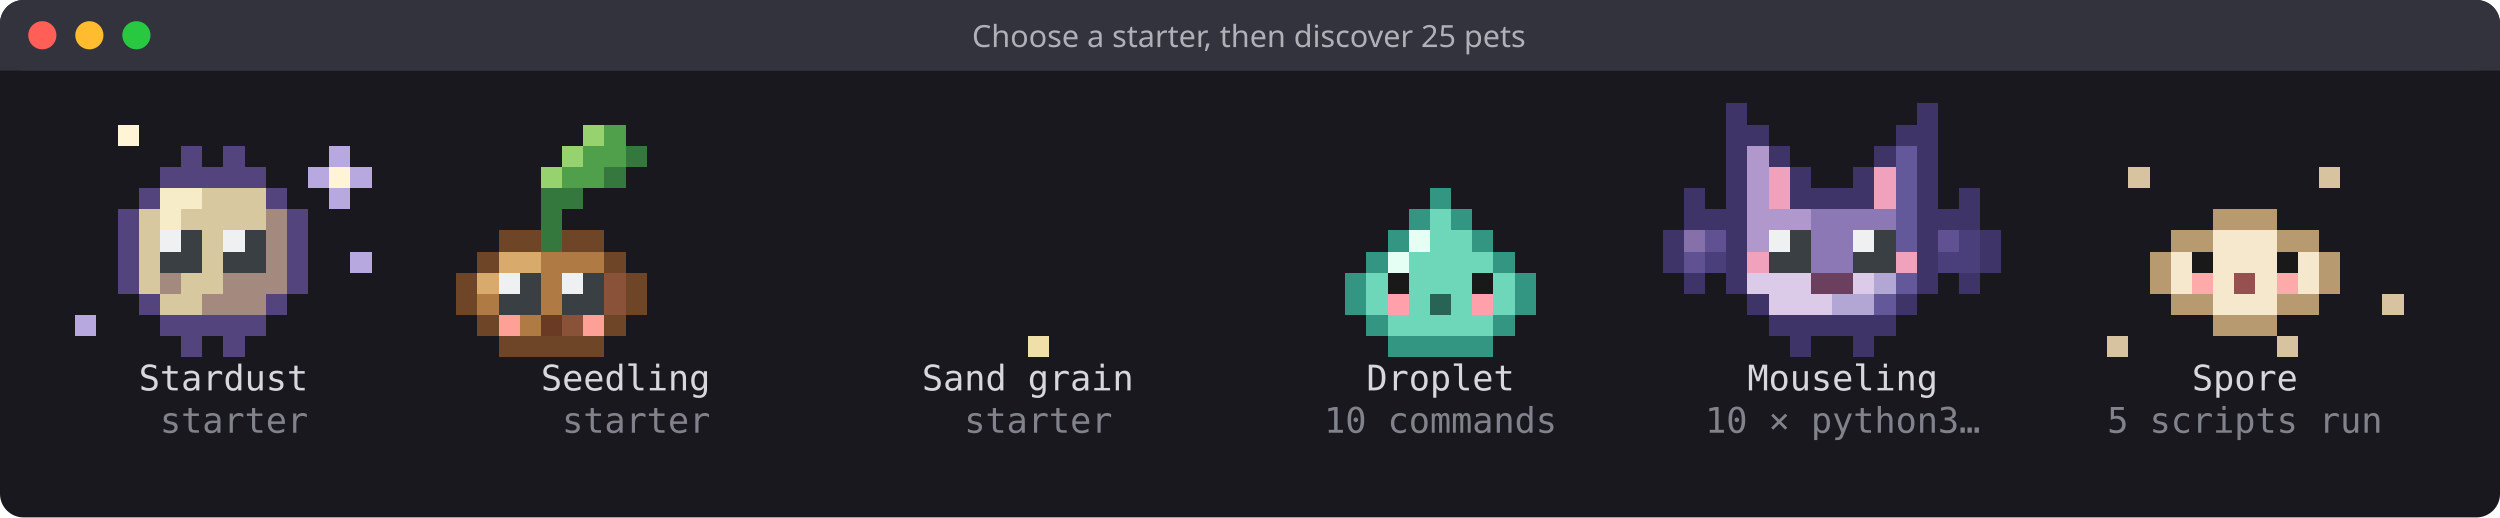
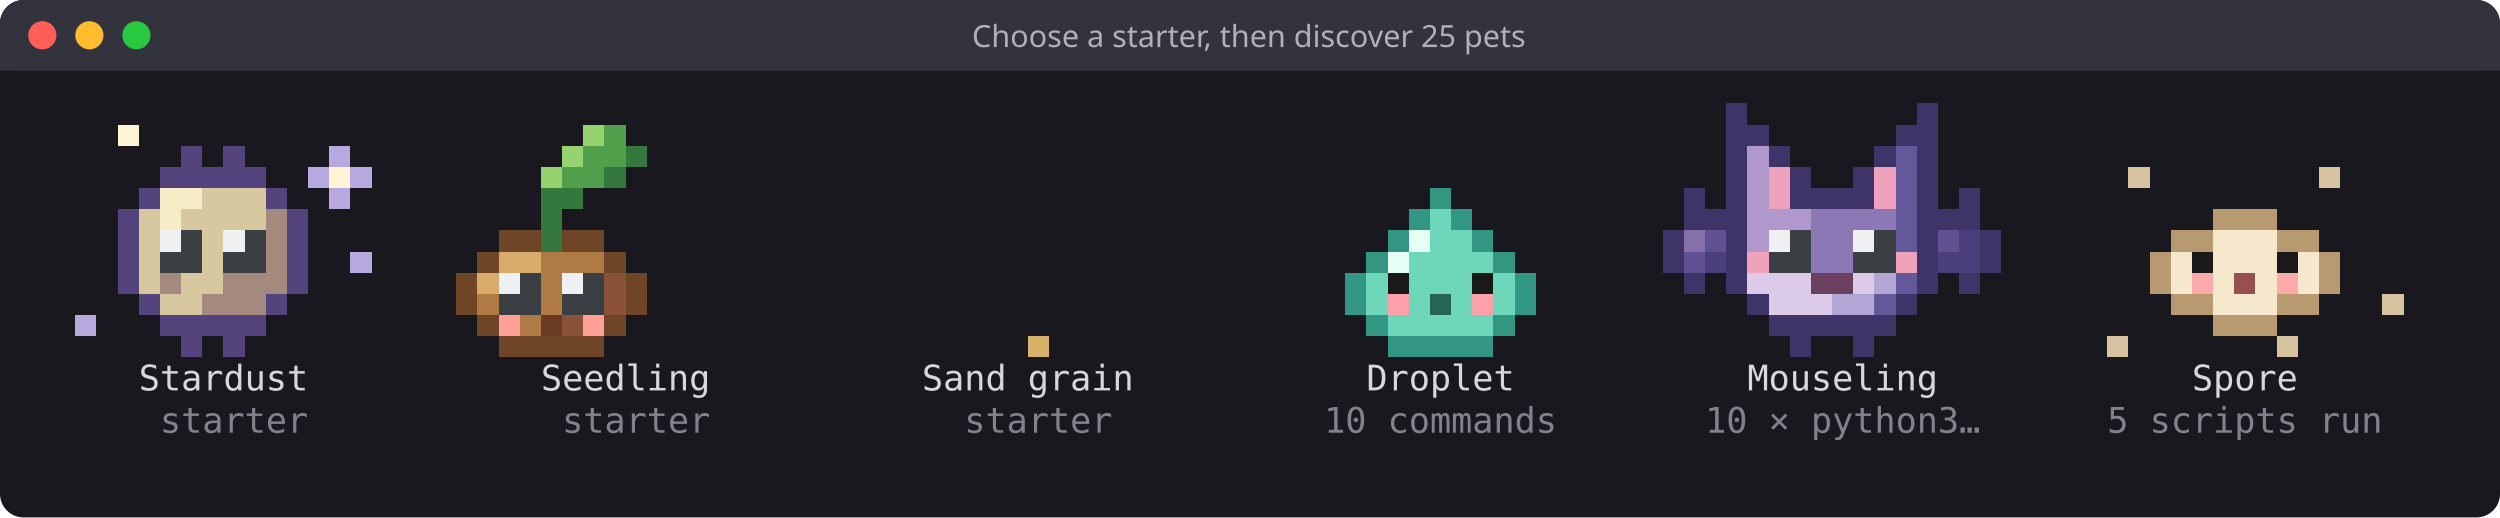
<svg xmlns="http://www.w3.org/2000/svg" width="1063" height="220" viewBox="0 0 1063 220">
  <rect width="1063" height="220" rx="10" fill="#18181e" />
  <rect width="1063" height="30" rx="10" fill="#33333d" />
  <rect y="20" width="1063" height="10" fill="#33333d" />
  <circle cx="18" cy="15" r="6" fill="#ff5f57" />
  <circle cx="38" cy="15" r="6" fill="#febc2e" />
  <circle cx="58" cy="15" r="6" fill="#28c840" />
  <text x="531" y="20" fill="#b0b0b8" font-family="sans-serif" font-size="13" text-anchor="middle">Choose a starter, then discover 25 pets</text>
  <g shape-rendering="crispEdges">
    <rect x="50" y="53" width="9" height="9" fill="#fff4d6" />
    <rect x="248" y="53" width="9" height="9" fill="#96d26e" />
    <rect x="257" y="53" width="9" height="9" fill="#50a04b" />
    <rect x="734" y="44" width="9" height="18" fill="#3e3468" />
    <rect x="734" y="44" width="9" height="9" fill="#3e3468" />
    <rect x="743" y="53" width="9" height="9" fill="#3e3468" />
    <rect x="806" y="53" width="9" height="9" fill="#3e3468" />
    <rect x="815" y="44" width="9" height="18" fill="#3e3468" />
    <rect x="815" y="44" width="9" height="9" fill="#3e3468" />
    <rect x="68" y="71" width="9" height="9" fill="#54447e" />
    <rect x="77" y="62" width="9" height="18" fill="#54447e" />
    <rect x="77" y="62" width="9" height="9" fill="#54447e" />
    <rect x="86" y="71" width="9" height="9" fill="#54447e" />
    <rect x="95" y="62" width="9" height="18" fill="#54447e" />
    <rect x="95" y="62" width="9" height="9" fill="#54447e" />
    <rect x="104" y="71" width="9" height="9" fill="#54447e" />
    <rect x="131" y="71" width="9" height="9" fill="#b8a8e0" />
    <rect x="140" y="62" width="9" height="18" fill="#fff4d6" />
    <rect x="140" y="62" width="9" height="9" fill="#b8a8e0" />
    <rect x="149" y="71" width="9" height="9" fill="#b8a8e0" />
    <rect x="230" y="71" width="9" height="9" fill="#96d26e" />
    <rect x="239" y="62" width="9" height="18" fill="#50a04b" />
    <rect x="239" y="62" width="9" height="9" fill="#96d26e" />
    <rect x="248" y="62" width="9" height="18" fill="#50a04b" />
    <rect x="248" y="62" width="9" height="9" fill="#50a04b" />
    <rect x="257" y="62" width="9" height="18" fill="#34783e" />
    <rect x="257" y="62" width="9" height="9" fill="#50a04b" />
    <rect x="266" y="62" width="9" height="9" fill="#34783e" />
    <rect x="734" y="62" width="9" height="18" fill="#3e3468" />
    <rect x="734" y="62" width="9" height="9" fill="#3e3468" />
    <rect x="743" y="62" width="9" height="18" fill="#b098cc" />
    <rect x="743" y="62" width="9" height="9" fill="#b098cc" />
    <rect x="752" y="62" width="9" height="18" fill="#f0a2bc" />
    <rect x="752" y="62" width="9" height="9" fill="#3e3468" />
    <rect x="761" y="71" width="9" height="9" fill="#3e3468" />
    <rect x="788" y="71" width="9" height="9" fill="#3e3468" />
    <rect x="797" y="62" width="9" height="18" fill="#f0a2bc" />
    <rect x="797" y="62" width="9" height="9" fill="#3e3468" />
    <rect x="806" y="62" width="9" height="18" fill="#62589a" />
    <rect x="806" y="62" width="9" height="9" fill="#62589a" />
    <rect x="815" y="62" width="9" height="18" fill="#3e3468" />
    <rect x="815" y="62" width="9" height="9" fill="#3e3468" />
    <rect x="905" y="71" width="9" height="9" fill="#d7c3a0" />
    <rect x="986" y="71" width="9" height="9" fill="#d7c3a0" />
    <rect x="50" y="89" width="9" height="9" fill="#54447e" />
    <rect x="59" y="80" width="9" height="18" fill="#d8c8a0" />
    <rect x="59" y="80" width="9" height="9" fill="#54447e" />
    <rect x="68" y="80" width="9" height="18" fill="#f6ecc8" />
    <rect x="68" y="80" width="9" height="9" fill="#f6ecc8" />
    <rect x="77" y="80" width="9" height="18" fill="#d8c8a0" />
    <rect x="77" y="80" width="9" height="9" fill="#f6ecc8" />
    <rect x="86" y="80" width="9" height="18" fill="#d8c8a0" />
    <rect x="86" y="80" width="9" height="9" fill="#d8c8a0" />
    <rect x="95" y="80" width="9" height="18" fill="#d8c8a0" />
    <rect x="95" y="80" width="9" height="9" fill="#d8c8a0" />
    <rect x="104" y="80" width="9" height="18" fill="#d8c8a0" />
    <rect x="104" y="80" width="9" height="9" fill="#d8c8a0" />
    <rect x="113" y="80" width="9" height="18" fill="#a48a7e" />
    <rect x="113" y="80" width="9" height="9" fill="#54447e" />
    <rect x="122" y="89" width="9" height="9" fill="#54447e" />
    <rect x="140" y="80" width="9" height="9" fill="#b8a8e0" />
    <rect x="230" y="80" width="9" height="18" fill="#34783e" />
    <rect x="230" y="80" width="9" height="9" fill="#34783e" />
    <rect x="239" y="80" width="9" height="9" fill="#34783e" />
    <rect x="599" y="89" width="9" height="9" fill="#329682" />
    <rect x="608" y="80" width="9" height="18" fill="#6ed7b9" />
    <rect x="608" y="80" width="9" height="9" fill="#329682" />
    <rect x="617" y="89" width="9" height="9" fill="#329682" />
    <rect x="716" y="80" width="9" height="18" fill="#3e3468" />
    <rect x="716" y="80" width="9" height="9" fill="#3e3468" />
    <rect x="725" y="89" width="9" height="9" fill="#3e3468" />
    <rect x="734" y="80" width="9" height="18" fill="#3e3468" />
    <rect x="734" y="80" width="9" height="9" fill="#3e3468" />
    <rect x="743" y="80" width="9" height="18" fill="#b098cc" />
    <rect x="743" y="80" width="9" height="9" fill="#b098cc" />
    <rect x="752" y="80" width="9" height="18" fill="#b098cc" />
    <rect x="752" y="80" width="9" height="9" fill="#f0a2bc" />
    <rect x="761" y="80" width="9" height="18" fill="#b098cc" />
    <rect x="761" y="80" width="9" height="9" fill="#3e3468" />
    <rect x="770" y="80" width="9" height="18" fill="#8c78b4" />
    <rect x="770" y="80" width="9" height="9" fill="#3e3468" />
    <rect x="779" y="80" width="9" height="18" fill="#8c78b4" />
    <rect x="779" y="80" width="9" height="9" fill="#3e3468" />
    <rect x="788" y="80" width="9" height="18" fill="#8c78b4" />
    <rect x="788" y="80" width="9" height="9" fill="#3e3468" />
    <rect x="797" y="80" width="9" height="18" fill="#8c78b4" />
    <rect x="797" y="80" width="9" height="9" fill="#f0a2bc" />
    <rect x="806" y="80" width="9" height="18" fill="#62589a" />
    <rect x="806" y="80" width="9" height="9" fill="#62589a" />
    <rect x="815" y="80" width="9" height="18" fill="#3e3468" />
    <rect x="815" y="80" width="9" height="9" fill="#3e3468" />
    <rect x="824" y="89" width="9" height="9" fill="#3e3468" />
    <rect x="833" y="80" width="9" height="18" fill="#3e3468" />
    <rect x="833" y="80" width="9" height="9" fill="#3e3468" />
    <rect x="941" y="89" width="9" height="9" fill="#b89a70" />
    <rect x="950" y="89" width="9" height="9" fill="#b89a70" />
    <rect x="959" y="89" width="9" height="9" fill="#b89a70" />
    <rect x="50" y="98" width="9" height="18" fill="#54447e" />
    <rect x="50" y="98" width="9" height="9" fill="#54447e" />
    <rect x="59" y="98" width="9" height="18" fill="#d8c8a0" />
    <rect x="59" y="98" width="9" height="9" fill="#d8c8a0" />
    <rect x="68" y="98" width="9" height="18" fill="#3a3f44" />
    <rect x="68" y="98" width="9" height="9" fill="#eef0f2" />
    <rect x="77" y="98" width="9" height="18" fill="#3a3f44" />
    <rect x="77" y="98" width="9" height="9" fill="#3a3f44" />
    <rect x="86" y="98" width="9" height="18" fill="#d8c8a0" />
    <rect x="86" y="98" width="9" height="9" fill="#d8c8a0" />
    <rect x="95" y="98" width="9" height="18" fill="#3a3f44" />
    <rect x="95" y="98" width="9" height="9" fill="#eef0f2" />
    <rect x="104" y="98" width="9" height="18" fill="#3a3f44" />
    <rect x="104" y="98" width="9" height="9" fill="#3a3f44" />
    <rect x="113" y="98" width="9" height="18" fill="#a48a7e" />
    <rect x="113" y="98" width="9" height="9" fill="#a48a7e" />
    <rect x="122" y="98" width="9" height="18" fill="#54447e" />
    <rect x="122" y="98" width="9" height="9" fill="#54447e" />
    <rect x="149" y="107" width="9" height="9" fill="#b8a8e0" />
    <rect x="203" y="107" width="9" height="9" fill="#6e4526" />
    <rect x="212" y="98" width="9" height="18" fill="#d8aa6c" />
    <rect x="212" y="98" width="9" height="9" fill="#6e4526" />
    <rect x="221" y="98" width="9" height="18" fill="#d8aa6c" />
    <rect x="221" y="98" width="9" height="9" fill="#6e4526" />
    <rect x="230" y="98" width="9" height="18" fill="#b07a45" />
    <rect x="230" y="98" width="9" height="9" fill="#34783e" />
    <rect x="239" y="98" width="9" height="18" fill="#b07a45" />
    <rect x="239" y="98" width="9" height="9" fill="#6e4526" />
    <rect x="248" y="98" width="9" height="18" fill="#b07a45" />
    <rect x="248" y="98" width="9" height="9" fill="#6e4526" />
    <rect x="257" y="107" width="9" height="9" fill="#6e4526" />
    <rect x="581" y="107" width="9" height="9" fill="#329682" />
    <rect x="590" y="98" width="9" height="18" fill="#e6fff5" />
    <rect x="590" y="98" width="9" height="9" fill="#329682" />
    <rect x="599" y="98" width="9" height="18" fill="#6ed7b9" />
    <rect x="599" y="98" width="9" height="9" fill="#e6fff5" />
    <rect x="608" y="98" width="9" height="18" fill="#6ed7b9" />
    <rect x="608" y="98" width="9" height="9" fill="#6ed7b9" />
    <rect x="617" y="98" width="9" height="18" fill="#6ed7b9" />
    <rect x="617" y="98" width="9" height="9" fill="#6ed7b9" />
    <rect x="626" y="98" width="9" height="18" fill="#6ed7b9" />
    <rect x="626" y="98" width="9" height="9" fill="#329682" />
    <rect x="635" y="107" width="9" height="9" fill="#329682" />
    <rect x="707" y="98" width="9" height="18" fill="#3e3468" />
    <rect x="707" y="98" width="9" height="9" fill="#3e3468" />
    <rect x="716" y="98" width="9" height="18" fill="#605292" />
    <rect x="716" y="98" width="9" height="9" fill="#8670aa" />
    <rect x="725" y="98" width="9" height="18" fill="#4a3f7a" />
    <rect x="725" y="98" width="9" height="9" fill="#605292" />
    <rect x="734" y="98" width="9" height="18" fill="#3e3468" />
    <rect x="734" y="98" width="9" height="9" fill="#3e3468" />
    <rect x="743" y="98" width="9" height="18" fill="#f0a2bc" />
    <rect x="743" y="98" width="9" height="9" fill="#b098cc" />
    <rect x="752" y="98" width="9" height="18" fill="#3a3f44" />
    <rect x="752" y="98" width="9" height="9" fill="#eef0f2" />
    <rect x="761" y="98" width="9" height="18" fill="#3a3f44" />
    <rect x="761" y="98" width="9" height="9" fill="#3a3f44" />
    <rect x="770" y="98" width="9" height="18" fill="#8c78b4" />
    <rect x="770" y="98" width="9" height="9" fill="#8c78b4" />
    <rect x="779" y="98" width="9" height="18" fill="#8c78b4" />
    <rect x="779" y="98" width="9" height="9" fill="#8c78b4" />
    <rect x="788" y="98" width="9" height="18" fill="#3a3f44" />
    <rect x="788" y="98" width="9" height="9" fill="#eef0f2" />
    <rect x="797" y="98" width="9" height="18" fill="#3a3f44" />
    <rect x="797" y="98" width="9" height="9" fill="#3a3f44" />
    <rect x="806" y="98" width="9" height="18" fill="#f0a2bc" />
    <rect x="806" y="98" width="9" height="9" fill="#62589a" />
    <rect x="815" y="98" width="9" height="18" fill="#3e3468" />
    <rect x="815" y="98" width="9" height="9" fill="#3e3468" />
    <rect x="824" y="98" width="9" height="18" fill="#4a3f7a" />
    <rect x="824" y="98" width="9" height="9" fill="#605292" />
    <rect x="833" y="98" width="9" height="18" fill="#4a3f7a" />
    <rect x="833" y="98" width="9" height="9" fill="#4a3f7a" />
    <rect x="842" y="98" width="9" height="18" fill="#3e3468" />
    <rect x="842" y="98" width="9" height="9" fill="#3e3468" />
    <rect x="914" y="107" width="9" height="9" fill="#b89a70" />
    <rect x="923" y="98" width="9" height="18" fill="#f5e8cd" />
    <rect x="923" y="98" width="9" height="9" fill="#b89a70" />
    <rect x="932" y="98" width="9" height="18" fill="#191919" />
    <rect x="932" y="98" width="9" height="9" fill="#b89a70" />
    <rect x="941" y="98" width="9" height="18" fill="#f5e8cd" />
    <rect x="941" y="98" width="9" height="9" fill="#f5e8cd" />
    <rect x="950" y="98" width="9" height="18" fill="#f5e8cd" />
    <rect x="950" y="98" width="9" height="9" fill="#f5e8cd" />
    <rect x="959" y="98" width="9" height="18" fill="#f5e8cd" />
    <rect x="959" y="98" width="9" height="9" fill="#f5e8cd" />
    <rect x="968" y="98" width="9" height="18" fill="#191919" />
    <rect x="968" y="98" width="9" height="9" fill="#b89a70" />
    <rect x="977" y="98" width="9" height="18" fill="#f5e8cd" />
    <rect x="977" y="98" width="9" height="9" fill="#b89a70" />
    <rect x="986" y="107" width="9" height="9" fill="#b89a70" />
    <rect x="50" y="116" width="9" height="9" fill="#54447e" />
    <rect x="59" y="116" width="9" height="18" fill="#54447e" />
    <rect x="59" y="116" width="9" height="9" fill="#d8c8a0" />
    <rect x="68" y="116" width="9" height="18" fill="#d8c8a0" />
    <rect x="68" y="116" width="9" height="9" fill="#a48a7e" />
    <rect x="77" y="116" width="9" height="18" fill="#d8c8a0" />
    <rect x="77" y="116" width="9" height="9" fill="#d8c8a0" />
    <rect x="86" y="116" width="9" height="18" fill="#a48a7e" />
    <rect x="86" y="116" width="9" height="9" fill="#d8c8a0" />
    <rect x="95" y="116" width="9" height="18" fill="#a48a7e" />
    <rect x="95" y="116" width="9" height="9" fill="#a48a7e" />
    <rect x="104" y="116" width="9" height="18" fill="#a48a7e" />
    <rect x="104" y="116" width="9" height="9" fill="#a48a7e" />
    <rect x="113" y="116" width="9" height="18" fill="#54447e" />
    <rect x="113" y="116" width="9" height="9" fill="#a48a7e" />
    <rect x="122" y="116" width="9" height="9" fill="#54447e" />
    <rect x="194" y="116" width="9" height="18" fill="#6e4526" />
    <rect x="194" y="116" width="9" height="9" fill="#6e4526" />
    <rect x="203" y="116" width="9" height="18" fill="#b07a45" />
    <rect x="203" y="116" width="9" height="9" fill="#d8aa6c" />
    <rect x="212" y="116" width="9" height="18" fill="#3a3f44" />
    <rect x="212" y="116" width="9" height="9" fill="#eef0f2" />
    <rect x="221" y="116" width="9" height="18" fill="#3a3f44" />
    <rect x="221" y="116" width="9" height="9" fill="#3a3f44" />
    <rect x="230" y="116" width="9" height="18" fill="#b07a45" />
    <rect x="230" y="116" width="9" height="9" fill="#b07a45" />
    <rect x="239" y="116" width="9" height="18" fill="#3a3f44" />
    <rect x="239" y="116" width="9" height="9" fill="#eef0f2" />
    <rect x="248" y="116" width="9" height="18" fill="#3a3f44" />
    <rect x="248" y="116" width="9" height="9" fill="#3a3f44" />
    <rect x="257" y="116" width="9" height="18" fill="#8a5238" />
    <rect x="257" y="116" width="9" height="9" fill="#8a5238" />
    <rect x="266" y="116" width="9" height="18" fill="#6e4526" />
    <rect x="266" y="116" width="9" height="9" fill="#6e4526" />
    <rect x="572" y="116" width="9" height="18" fill="#329682" />
    <rect x="572" y="116" width="9" height="9" fill="#329682" />
    <rect x="581" y="116" width="9" height="18" fill="#6ed7b9" />
    <rect x="581" y="116" width="9" height="9" fill="#6ed7b9" />
    <rect x="590" y="116" width="9" height="18" fill="#ffa0aa" />
    <rect x="590" y="116" width="9" height="9" fill="#191919" />
    <rect x="599" y="116" width="9" height="18" fill="#6ed7b9" />
    <rect x="599" y="116" width="9" height="9" fill="#6ed7b9" />
    <rect x="608" y="116" width="9" height="18" fill="#286455" />
    <rect x="608" y="116" width="9" height="9" fill="#6ed7b9" />
    <rect x="617" y="116" width="9" height="18" fill="#6ed7b9" />
    <rect x="617" y="116" width="9" height="9" fill="#6ed7b9" />
    <rect x="626" y="116" width="9" height="18" fill="#ffa0aa" />
    <rect x="626" y="116" width="9" height="9" fill="#191919" />
    <rect x="635" y="116" width="9" height="18" fill="#6ed7b9" />
    <rect x="635" y="116" width="9" height="9" fill="#6ed7b9" />
    <rect x="644" y="116" width="9" height="18" fill="#329682" />
    <rect x="644" y="116" width="9" height="9" fill="#329682" />
    <rect x="716" y="116" width="9" height="9" fill="#3e3468" />
    <rect x="734" y="116" width="9" height="9" fill="#3e3468" />
    <rect x="743" y="116" width="9" height="18" fill="#3e3468" />
    <rect x="743" y="116" width="9" height="9" fill="#dccbe8" />
    <rect x="752" y="116" width="9" height="18" fill="#dccbe8" />
    <rect x="752" y="116" width="9" height="9" fill="#dccbe8" />
    <rect x="761" y="116" width="9" height="18" fill="#dccbe8" />
    <rect x="761" y="116" width="9" height="9" fill="#dccbe8" />
    <rect x="770" y="116" width="9" height="18" fill="#dccbe8" />
    <rect x="770" y="116" width="9" height="9" fill="#6b3f5e" />
    <rect x="779" y="116" width="9" height="18" fill="#b2a6d4" />
    <rect x="779" y="116" width="9" height="9" fill="#6b3f5e" />
    <rect x="788" y="116" width="9" height="18" fill="#b2a6d4" />
    <rect x="788" y="116" width="9" height="9" fill="#dccbe8" />
    <rect x="797" y="116" width="9" height="18" fill="#62589a" />
    <rect x="797" y="116" width="9" height="9" fill="#b2a6d4" />
    <rect x="806" y="116" width="9" height="18" fill="#3e3468" />
    <rect x="806" y="116" width="9" height="9" fill="#62589a" />
    <rect x="815" y="116" width="9" height="9" fill="#3e3468" />
    <rect x="833" y="116" width="9" height="9" fill="#3e3468" />
    <rect x="914" y="116" width="9" height="9" fill="#b89a70" />
    <rect x="923" y="116" width="9" height="18" fill="#b89a70" />
    <rect x="923" y="116" width="9" height="9" fill="#f5e8cd" />
    <rect x="932" y="116" width="9" height="18" fill="#b89a70" />
    <rect x="932" y="116" width="9" height="9" fill="#ffaaaa" />
    <rect x="941" y="116" width="9" height="18" fill="#f5e8cd" />
    <rect x="941" y="116" width="9" height="9" fill="#f5e8cd" />
    <rect x="950" y="116" width="9" height="18" fill="#f5e8cd" />
    <rect x="950" y="116" width="9" height="9" fill="#965050" />
    <rect x="959" y="116" width="9" height="18" fill="#f5e8cd" />
    <rect x="959" y="116" width="9" height="9" fill="#f5e8cd" />
    <rect x="968" y="116" width="9" height="18" fill="#b89a70" />
    <rect x="968" y="116" width="9" height="9" fill="#ffaaaa" />
    <rect x="977" y="116" width="9" height="18" fill="#b89a70" />
    <rect x="977" y="116" width="9" height="9" fill="#f5e8cd" />
    <rect x="986" y="116" width="9" height="9" fill="#b89a70" />
    <rect x="1013" y="125" width="9" height="9" fill="#d7c3a0" />
    <rect x="32" y="134" width="9" height="9" fill="#b8a8e0" />
    <rect x="68" y="134" width="9" height="9" fill="#54447e" />
    <rect x="77" y="134" width="9" height="18" fill="#54447e" />
    <rect x="77" y="134" width="9" height="9" fill="#54447e" />
    <rect x="86" y="134" width="9" height="9" fill="#54447e" />
    <rect x="95" y="134" width="9" height="18" fill="#54447e" />
    <rect x="95" y="134" width="9" height="9" fill="#54447e" />
    <rect x="104" y="134" width="9" height="9" fill="#54447e" />
    <rect x="203" y="134" width="9" height="9" fill="#6e4526" />
    <rect x="212" y="134" width="9" height="18" fill="#6e4526" />
    <rect x="212" y="134" width="9" height="9" fill="#ffa096" />
    <rect x="221" y="134" width="9" height="18" fill="#6e4526" />
    <rect x="221" y="134" width="9" height="9" fill="#b07a45" />
    <rect x="230" y="134" width="9" height="18" fill="#6e4526" />
    <rect x="230" y="134" width="9" height="9" fill="#6a3a24" />
    <rect x="239" y="134" width="9" height="18" fill="#6e4526" />
    <rect x="239" y="134" width="9" height="9" fill="#8a5238" />
    <rect x="248" y="134" width="9" height="18" fill="#6e4526" />
    <rect x="248" y="134" width="9" height="9" fill="#ffa096" />
    <rect x="257" y="134" width="9" height="9" fill="#6e4526" />
-     <rect x="437" y="143" width="9" height="9" fill="#f0dfa8" />
+     <rect x="437" y="143" width="9" height="9" fill="#d9b26a" />
    <rect x="581" y="134" width="9" height="9" fill="#329682" />
    <rect x="590" y="134" width="9" height="18" fill="#329682" />
    <rect x="590" y="134" width="9" height="9" fill="#6ed7b9" />
    <rect x="599" y="134" width="9" height="18" fill="#329682" />
    <rect x="599" y="134" width="9" height="9" fill="#6ed7b9" />
    <rect x="608" y="134" width="9" height="18" fill="#329682" />
    <rect x="608" y="134" width="9" height="9" fill="#6ed7b9" />
    <rect x="617" y="134" width="9" height="18" fill="#329682" />
    <rect x="617" y="134" width="9" height="9" fill="#6ed7b9" />
    <rect x="626" y="134" width="9" height="18" fill="#329682" />
    <rect x="626" y="134" width="9" height="9" fill="#6ed7b9" />
    <rect x="635" y="134" width="9" height="9" fill="#329682" />
    <rect x="752" y="134" width="9" height="9" fill="#3e3468" />
    <rect x="761" y="134" width="9" height="18" fill="#3e3468" />
    <rect x="761" y="134" width="9" height="9" fill="#3e3468" />
    <rect x="770" y="134" width="9" height="9" fill="#3e3468" />
    <rect x="779" y="134" width="9" height="9" fill="#3e3468" />
    <rect x="788" y="134" width="9" height="18" fill="#3e3468" />
    <rect x="788" y="134" width="9" height="9" fill="#3e3468" />
    <rect x="797" y="134" width="9" height="9" fill="#3e3468" />
    <rect x="896" y="143" width="9" height="9" fill="#d7c3a0" />
    <rect x="941" y="134" width="9" height="9" fill="#b89a70" />
    <rect x="950" y="134" width="9" height="9" fill="#b89a70" />
    <rect x="959" y="134" width="9" height="9" fill="#b89a70" />
    <rect x="968" y="143" width="9" height="9" fill="#d7c3a0" />
  </g>
  <g font-family="DejaVu Sans Mono, Menlo, Consolas, monospace" font-size="15">
    <text x="59" y="166" fill="#d7d7dc">S</text>
    <text x="68" y="166" fill="#d7d7dc">t</text>
    <text x="77" y="166" fill="#d7d7dc">a</text>
    <text x="86" y="166" fill="#d7d7dc">r</text>
    <text x="95" y="166" fill="#d7d7dc">d</text>
    <text x="104" y="166" fill="#d7d7dc">u</text>
    <text x="113" y="166" fill="#d7d7dc">s</text>
    <text x="122" y="166" fill="#d7d7dc">t</text>
    <text x="230" y="166" fill="#d7d7dc">S</text>
    <text x="239" y="166" fill="#d7d7dc">e</text>
    <text x="248" y="166" fill="#d7d7dc">e</text>
    <text x="257" y="166" fill="#d7d7dc">d</text>
    <text x="266" y="166" fill="#d7d7dc">l</text>
    <text x="275" y="166" fill="#d7d7dc">i</text>
    <text x="284" y="166" fill="#d7d7dc">n</text>
    <text x="293" y="166" fill="#d7d7dc">g</text>
    <text x="392" y="166" fill="#d7d7dc">S</text>
    <text x="401" y="166" fill="#d7d7dc">a</text>
    <text x="410" y="166" fill="#d7d7dc">n</text>
    <text x="419" y="166" fill="#d7d7dc">d</text>
    <text x="437" y="166" fill="#d7d7dc">g</text>
    <text x="446" y="166" fill="#d7d7dc">r</text>
    <text x="455" y="166" fill="#d7d7dc">a</text>
    <text x="464" y="166" fill="#d7d7dc">i</text>
    <text x="473" y="166" fill="#d7d7dc">n</text>
    <text x="581" y="166" fill="#d7d7dc">D</text>
    <text x="590" y="166" fill="#d7d7dc">r</text>
    <text x="599" y="166" fill="#d7d7dc">o</text>
    <text x="608" y="166" fill="#d7d7dc">p</text>
    <text x="617" y="166" fill="#d7d7dc">l</text>
    <text x="626" y="166" fill="#d7d7dc">e</text>
    <text x="635" y="166" fill="#d7d7dc">t</text>
    <text x="743" y="166" fill="#d7d7dc">M</text>
    <text x="752" y="166" fill="#d7d7dc">o</text>
    <text x="761" y="166" fill="#d7d7dc">u</text>
    <text x="770" y="166" fill="#d7d7dc">s</text>
    <text x="779" y="166" fill="#d7d7dc">e</text>
    <text x="788" y="166" fill="#d7d7dc">l</text>
    <text x="797" y="166" fill="#d7d7dc">i</text>
    <text x="806" y="166" fill="#d7d7dc">n</text>
    <text x="815" y="166" fill="#d7d7dc">g</text>
    <text x="932" y="166" fill="#d7d7dc">S</text>
    <text x="941" y="166" fill="#d7d7dc">p</text>
    <text x="950" y="166" fill="#d7d7dc">o</text>
    <text x="959" y="166" fill="#d7d7dc">r</text>
    <text x="968" y="166" fill="#d7d7dc">e</text>
    <text x="68" y="184" fill="#82828c">s</text>
    <text x="77" y="184" fill="#82828c">t</text>
    <text x="86" y="184" fill="#82828c">a</text>
    <text x="95" y="184" fill="#82828c">r</text>
    <text x="104" y="184" fill="#82828c">t</text>
    <text x="113" y="184" fill="#82828c">e</text>
    <text x="122" y="184" fill="#82828c">r</text>
    <text x="239" y="184" fill="#82828c">s</text>
    <text x="248" y="184" fill="#82828c">t</text>
    <text x="257" y="184" fill="#82828c">a</text>
    <text x="266" y="184" fill="#82828c">r</text>
    <text x="275" y="184" fill="#82828c">t</text>
    <text x="284" y="184" fill="#82828c">e</text>
    <text x="293" y="184" fill="#82828c">r</text>
    <text x="410" y="184" fill="#82828c">s</text>
    <text x="419" y="184" fill="#82828c">t</text>
    <text x="428" y="184" fill="#82828c">a</text>
    <text x="437" y="184" fill="#82828c">r</text>
    <text x="446" y="184" fill="#82828c">t</text>
    <text x="455" y="184" fill="#82828c">e</text>
    <text x="464" y="184" fill="#82828c">r</text>
    <text x="563" y="184" fill="#82828c">1</text>
    <text x="572" y="184" fill="#82828c">0</text>
    <text x="590" y="184" fill="#82828c">c</text>
    <text x="599" y="184" fill="#82828c">o</text>
    <text x="608" y="184" fill="#82828c">m</text>
    <text x="617" y="184" fill="#82828c">m</text>
    <text x="626" y="184" fill="#82828c">a</text>
    <text x="635" y="184" fill="#82828c">n</text>
    <text x="644" y="184" fill="#82828c">d</text>
    <text x="653" y="184" fill="#82828c">s</text>
    <text x="725" y="184" fill="#82828c">1</text>
    <text x="734" y="184" fill="#82828c">0</text>
    <text x="752" y="184" fill="#82828c">×</text>
    <text x="770" y="184" fill="#82828c">p</text>
    <text x="779" y="184" fill="#82828c">y</text>
    <text x="788" y="184" fill="#82828c">t</text>
    <text x="797" y="184" fill="#82828c">h</text>
    <text x="806" y="184" fill="#82828c">o</text>
    <text x="815" y="184" fill="#82828c">n</text>
    <text x="824" y="184" fill="#82828c">3</text>
    <text x="833" y="184" fill="#82828c">…</text>
    <text x="896" y="184" fill="#82828c">5</text>
    <text x="914" y="184" fill="#82828c">s</text>
    <text x="923" y="184" fill="#82828c">c</text>
    <text x="932" y="184" fill="#82828c">r</text>
    <text x="941" y="184" fill="#82828c">i</text>
    <text x="950" y="184" fill="#82828c">p</text>
    <text x="959" y="184" fill="#82828c">t</text>
    <text x="968" y="184" fill="#82828c">s</text>
    <text x="986" y="184" fill="#82828c">r</text>
    <text x="995" y="184" fill="#82828c">u</text>
    <text x="1004" y="184" fill="#82828c">n</text>
  </g>
</svg>
